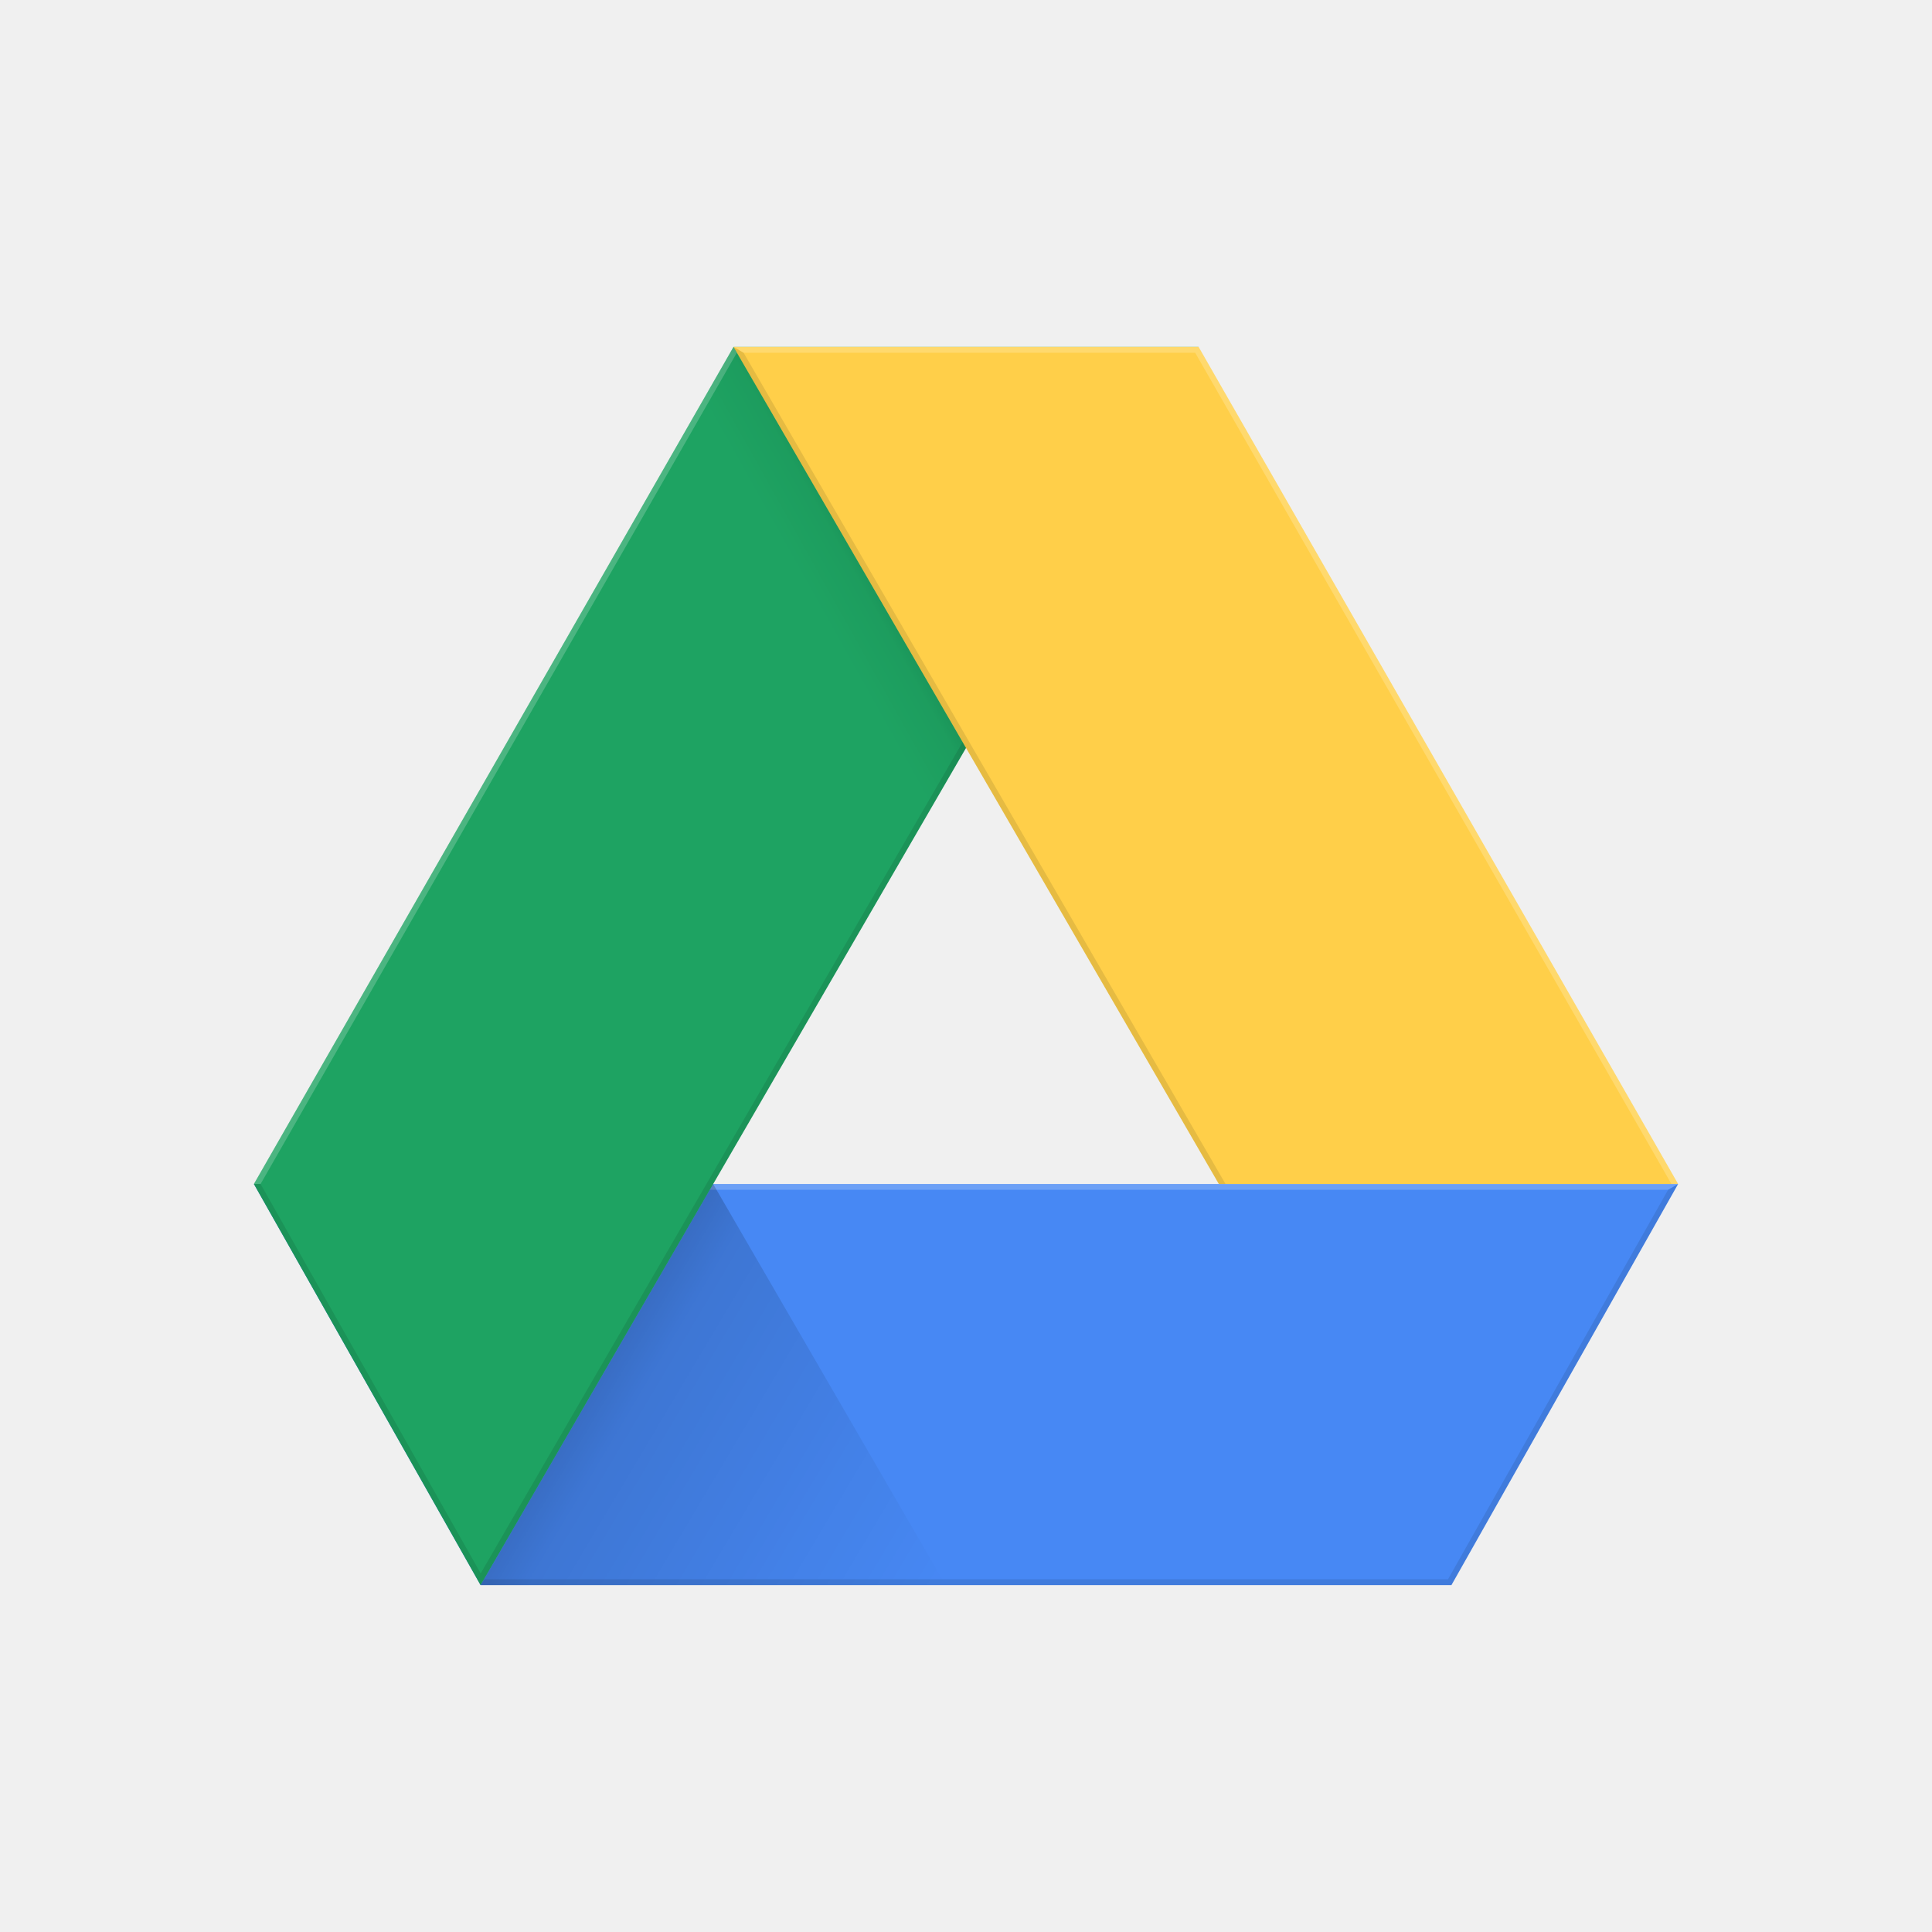
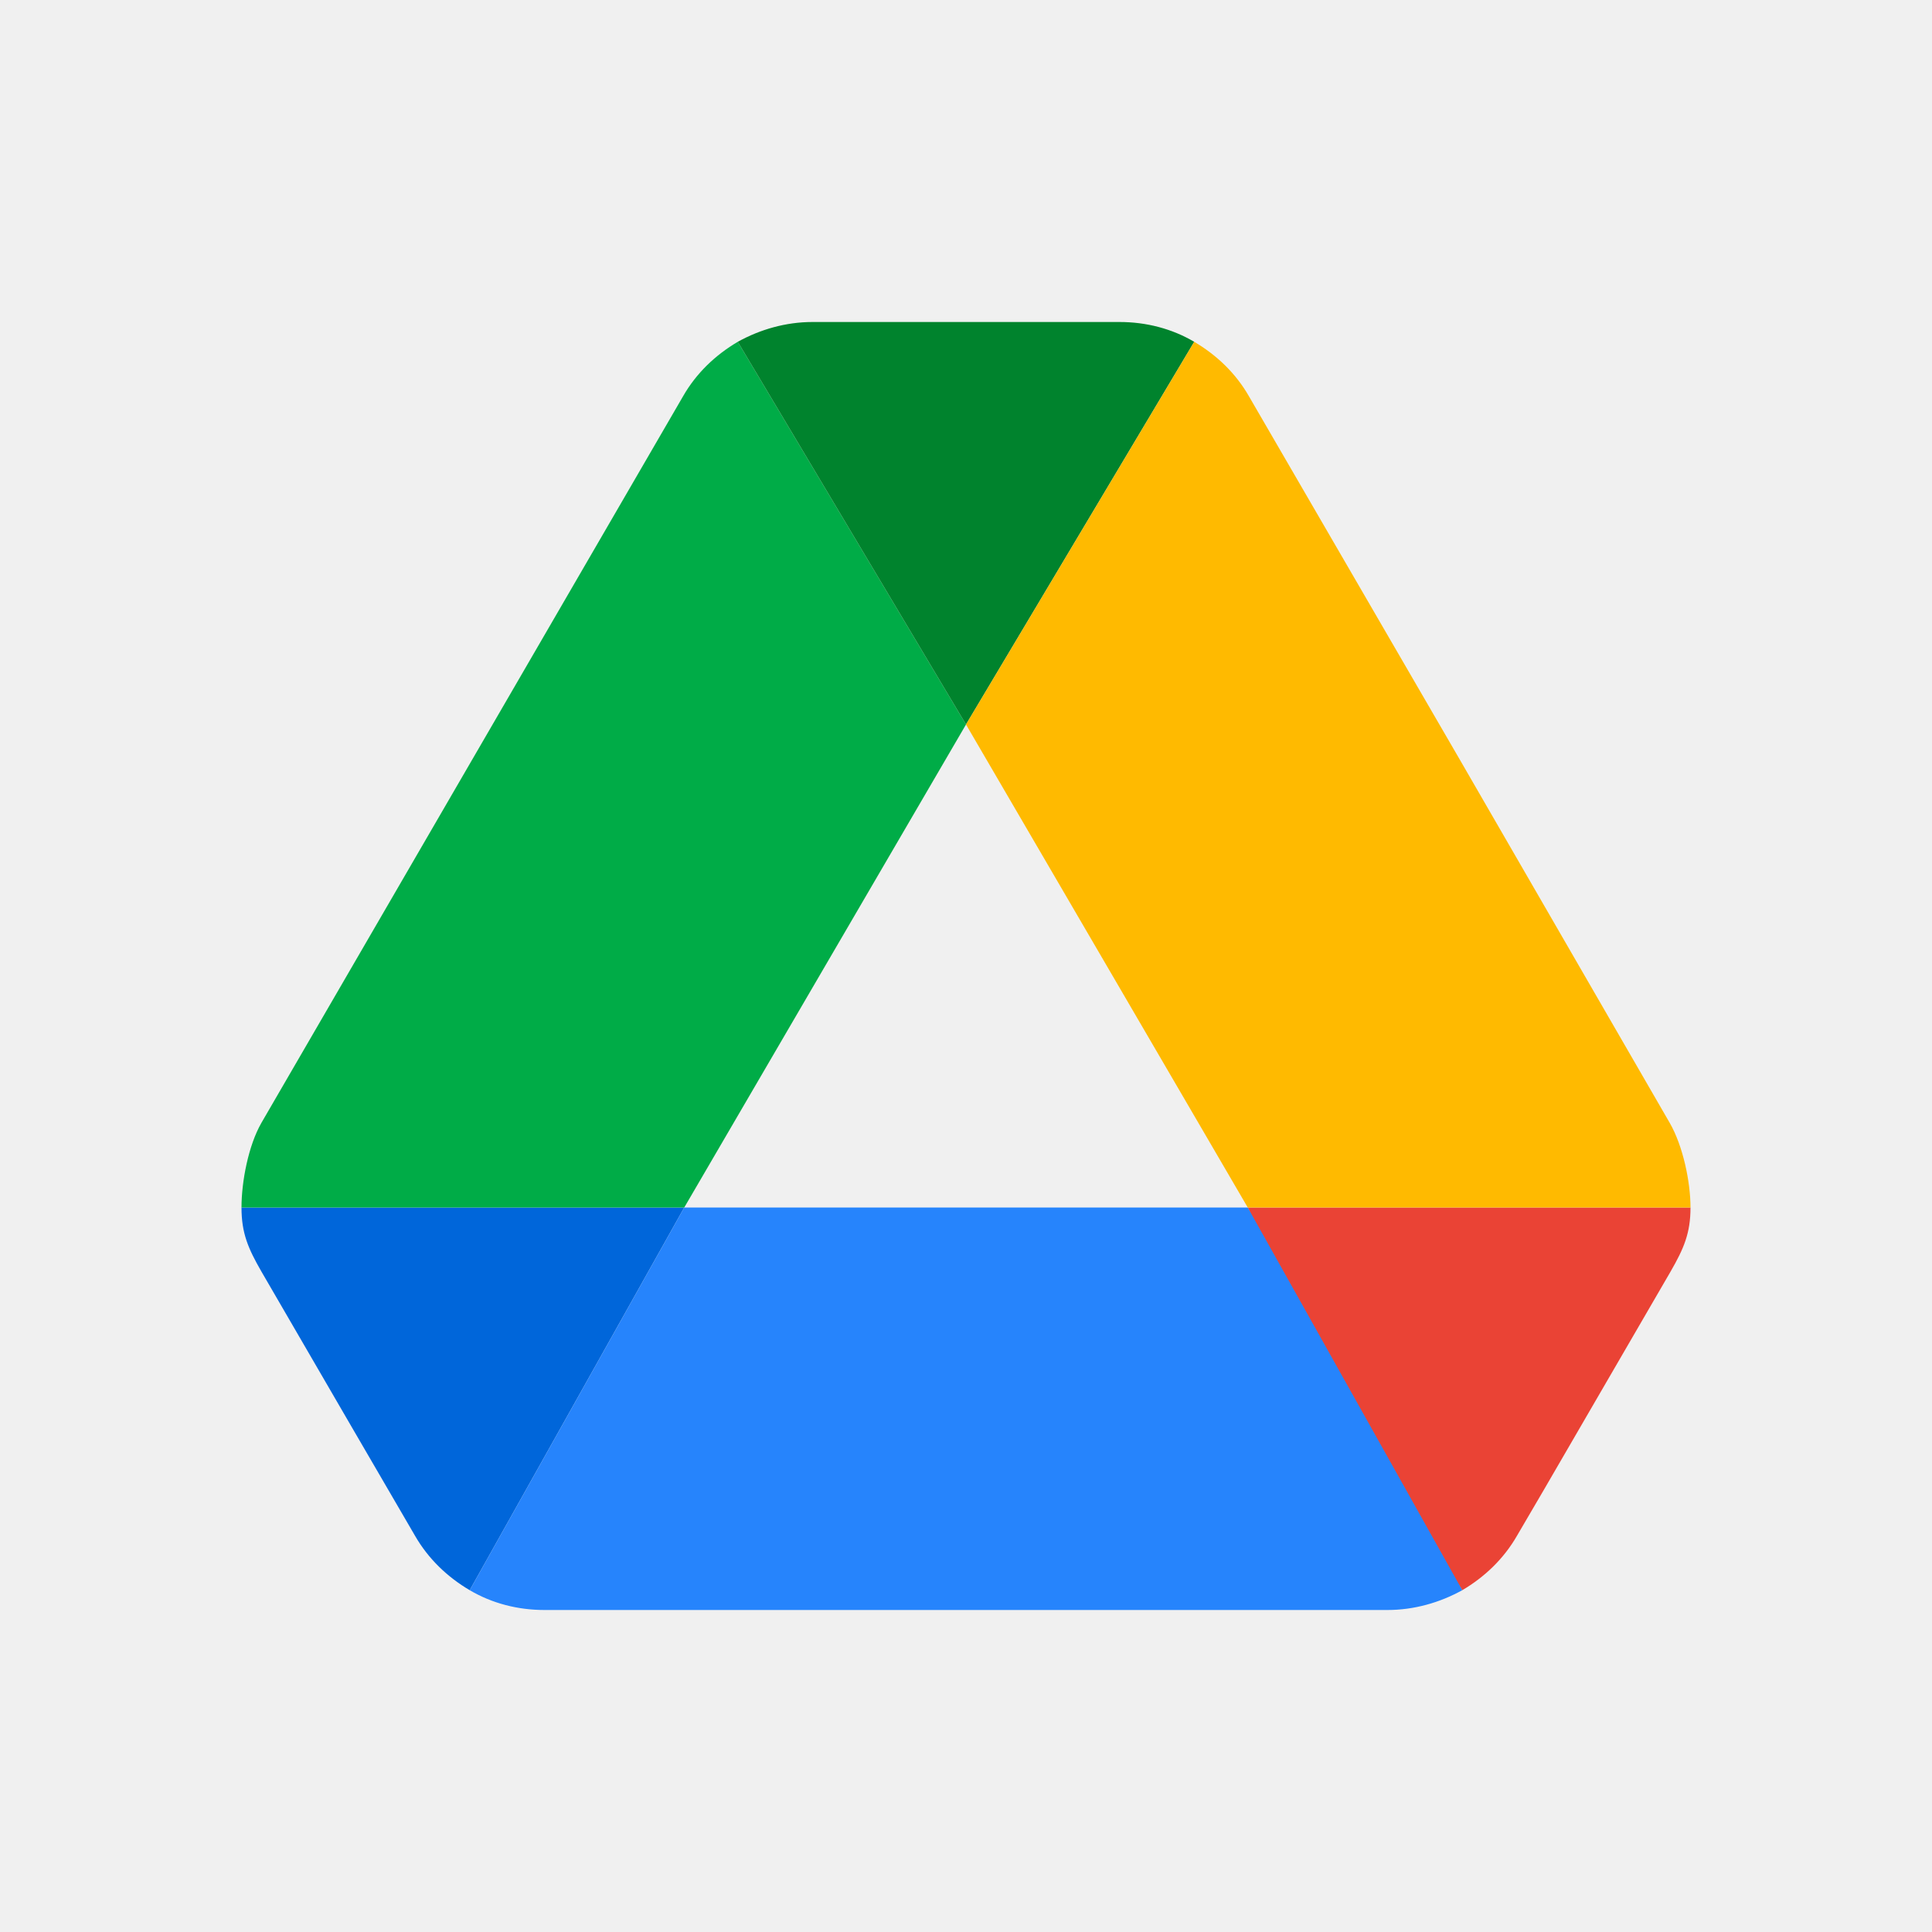
<svg xmlns="http://www.w3.org/2000/svg" width="24" height="24" viewBox="0 0 24 24" fill="none">
-   <path d="M3.154 14.708L5.97 19.691H18.03L20.846 14.708H3.154Z" fill="#4788F4" />
-   <path d="M20.722 14.78L17.988 19.618H6.012L6.012 19.618L5.97 19.691H18.03L20.846 14.708L20.722 14.78Z" fill="black" fill-opacity="0.1" />
-   <path d="M8.859 14.708L8.817 14.78H20.722L20.846 14.708H8.859Z" fill="white" fill-opacity="0.2" />
-   <path d="M8.859 14.708L11.747 19.691H5.97L8.859 14.708Z" fill="url(#paint0_linear)" />
-   <path d="M3.154 14.708L5.97 19.691L14.889 4.309H9.112L3.154 14.708Z" fill="#1EA362" />
-   <path d="M12 9.291L5.97 19.691L3.154 14.708L3.237 14.708L5.971 19.545L11.958 9.219L12 9.291Z" fill="black" fill-opacity="0.1" />
-   <path d="M3.154 14.708L9.112 4.309L9.153 4.382L3.237 14.708L3.154 14.708Z" fill="white" fill-opacity="0.2" />
-   <path d="M11.574 10.027L12 9.291L9.112 4.309L8.688 5.049L11.574 10.027Z" fill="url(#paint1_linear)" />
-   <path d="M9.112 4.309H14.889L20.846 14.708H15.141L9.112 4.309Z" fill="#FFCF49" />
-   <path d="M15.141 14.708L9.112 4.309L9.237 4.382L15.224 14.708H15.141Z" fill="black" fill-opacity="0.1" />
-   <path d="M9.112 4.309H14.889L20.846 14.708H20.763L14.847 4.382H9.237L9.112 4.309Z" fill="white" fill-opacity="0.2" />
-   <defs>
-     <linearGradient id="paint0_linear" x1="7.433" y1="17.127" x2="11.747" y2="19.691" gradientUnits="userSpaceOnUse">
-       <stop stop-opacity="0.2" />
-       <stop offset="0.116" stop-opacity="0.13" />
-       <stop offset="1" stop-opacity="0" />
-     </linearGradient>
-     <linearGradient id="paint1_linear" x1="10.7" y1="6.783" x2="9.635" y2="7.378" gradientUnits="userSpaceOnUse">
-       <stop stop-opacity="0.1" />
-       <stop offset="0.193" stop-opacity="0.04" />
-       <stop offset="0.682" stop-opacity="0" />
-     </linearGradient>
-   </defs>
+   <path d="M4.361 17.713L5.155 19.077C5.32 19.364 5.557 19.59 5.835 19.754L8.5 15H3C3 15.318 3.082 15.508 3.247 15.795L4.361 17.713Z" fill="#0066DA" />
+   <path d="M12 9L9.165 4.246C8.887 4.41 8.649 4.636 8.485 4.923L3.247 13.949C3.086 14.23 3 14.676 3 15H8.5L12 9Z" fill="#00AC47" />
+   <path d="M18.165 19.754C18.443 19.59 18.68 19.364 18.845 19.077L19.175 18.513L20.753 15.795C20.918 15.508 21 15.318 21 15H15.5L16.536 17.231L18.165 19.754Z" fill="#EA4335" />
+   <path d="M12 9L14.835 4.246C14.557 4.082 14.237 4 13.907 4H10.093C9.763 4 9.443 4.092 9.165 4.246L12 9Z" fill="#00832D" />
+   <path d="M15.5 15H8.5L5.835 19.754C6.113 19.918 6.433 20 6.763 20H17.237C17.567 20 17.887 19.908 18.165 19.754L15.5 15Z" fill="#2684FC" />
+   <path d="M18.134 9.436L15.515 4.923C15.351 4.636 15.113 4.41 14.835 4.246L12 9L15.5 15H21C21 14.682 20.907 14.236 20.742 13.949L18.134 9.436Z" fill="#FFBA00" />
</svg>
